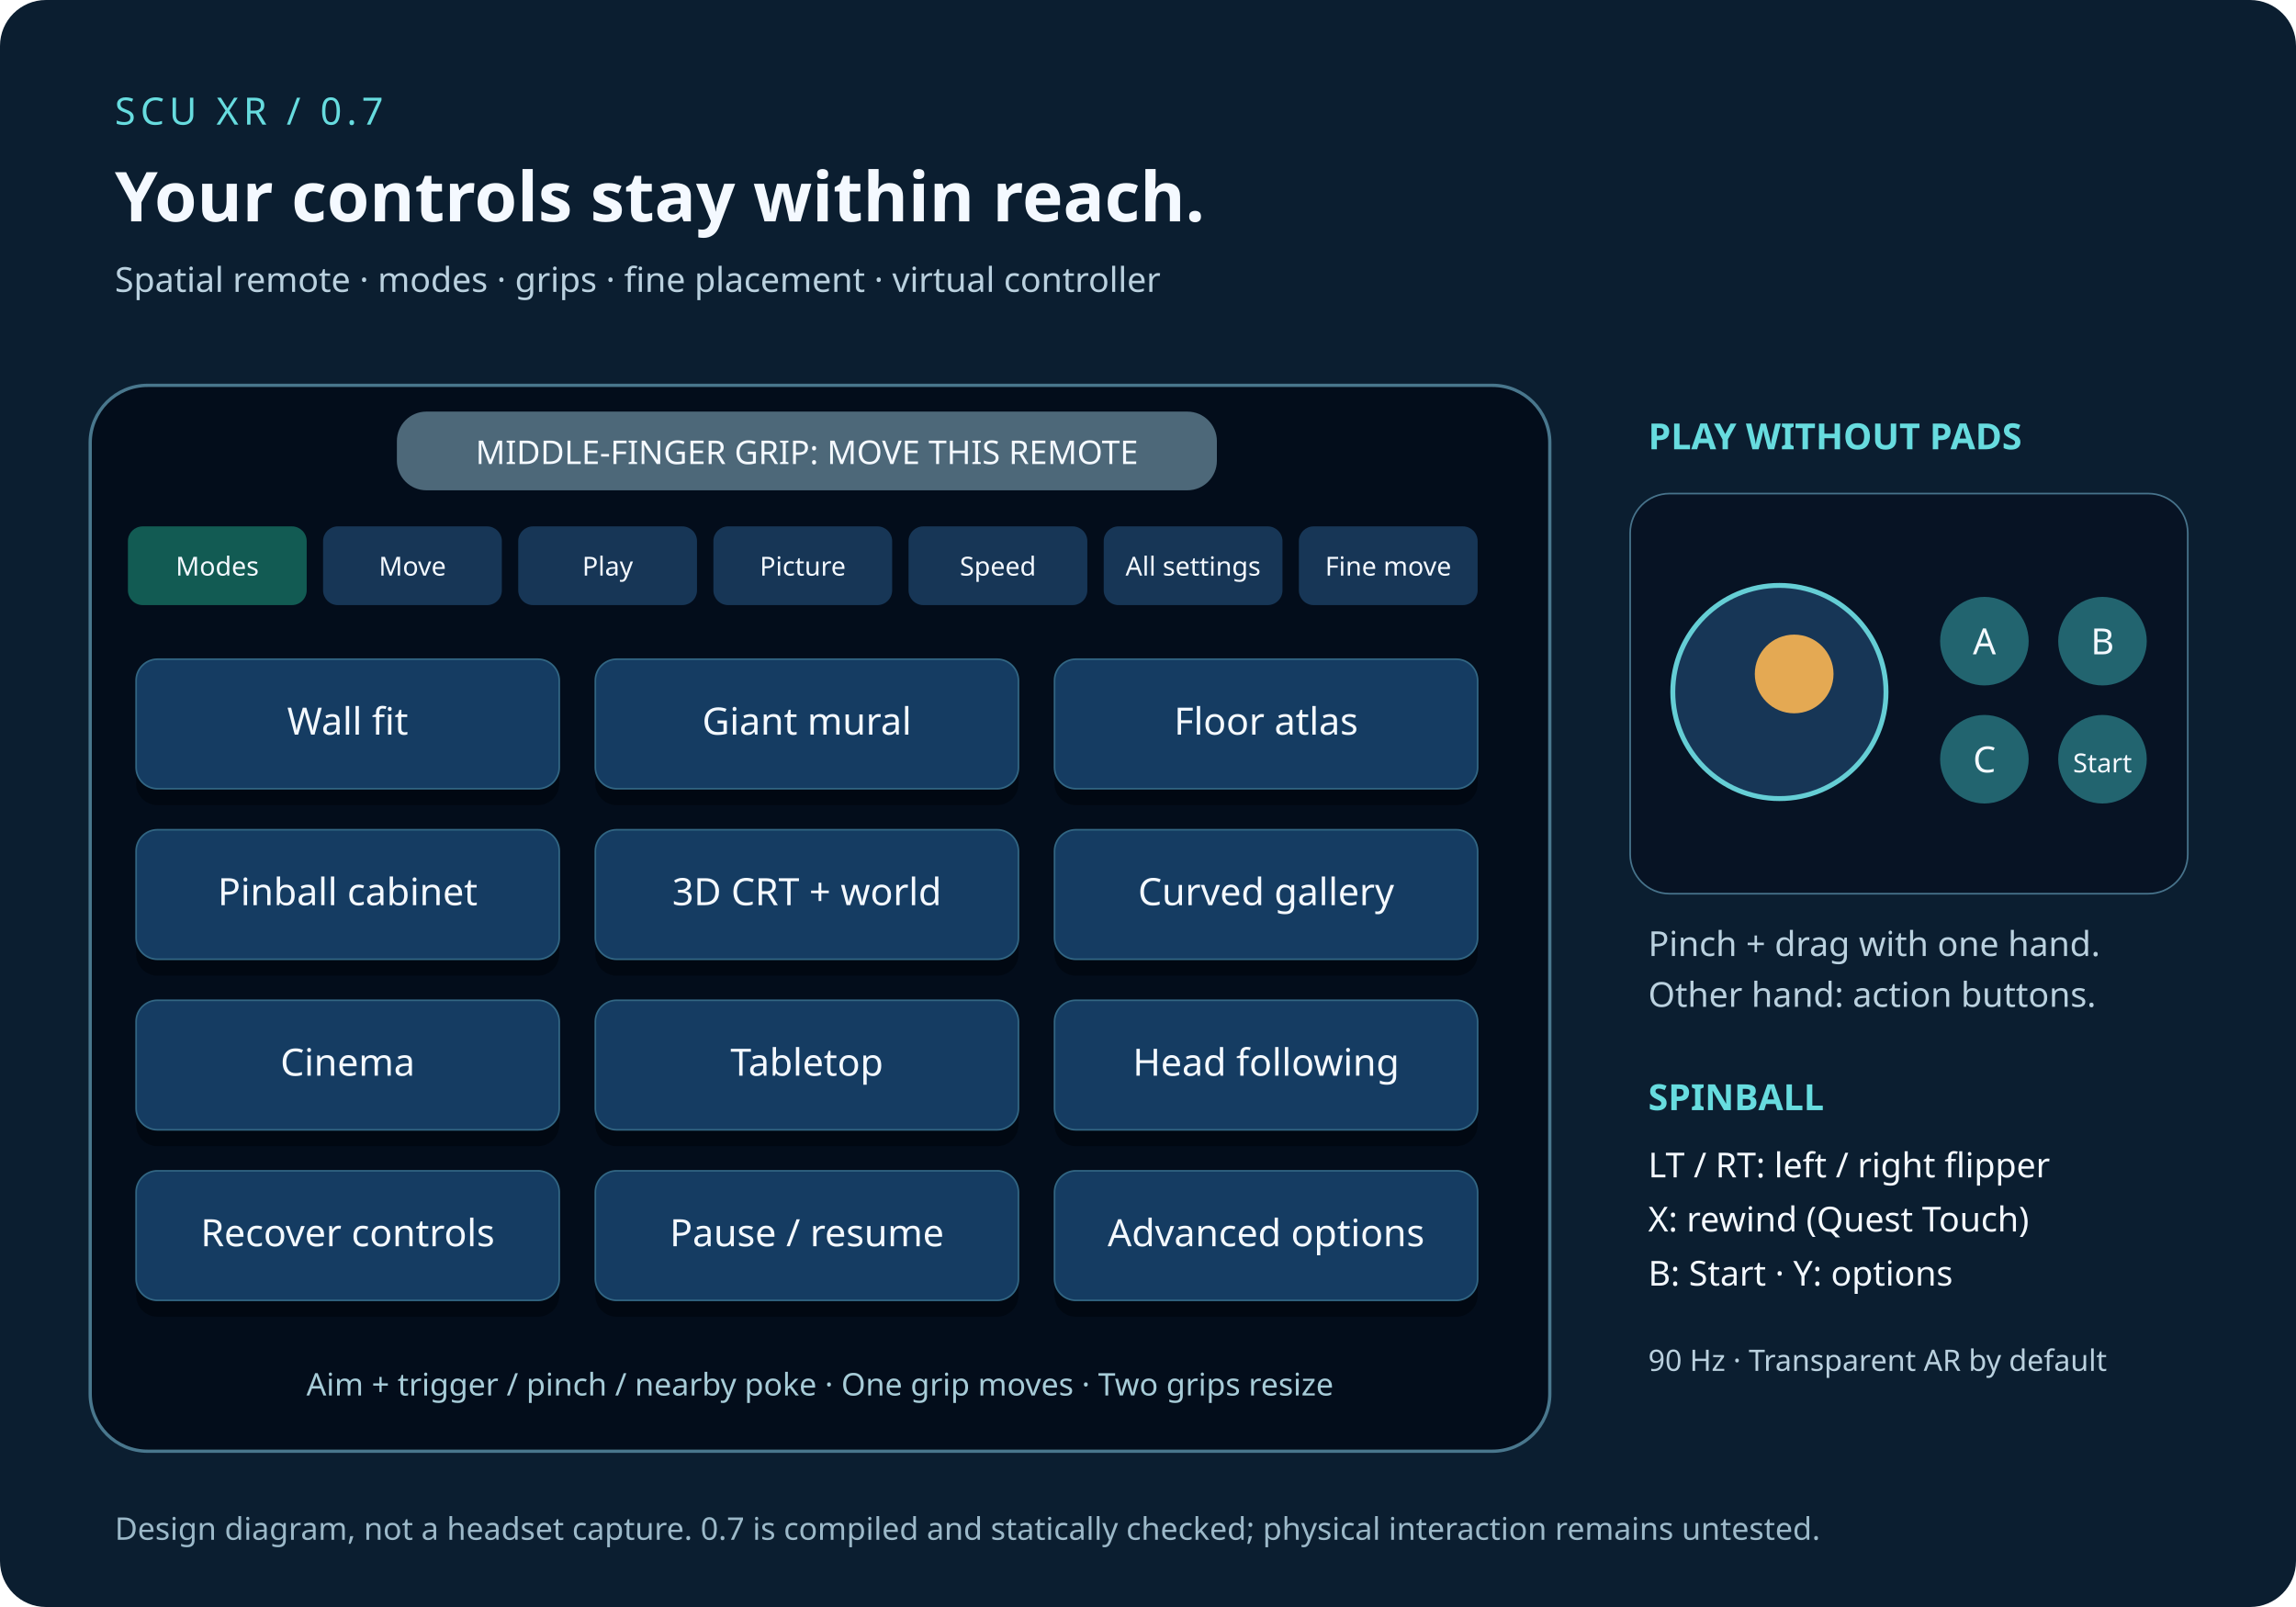
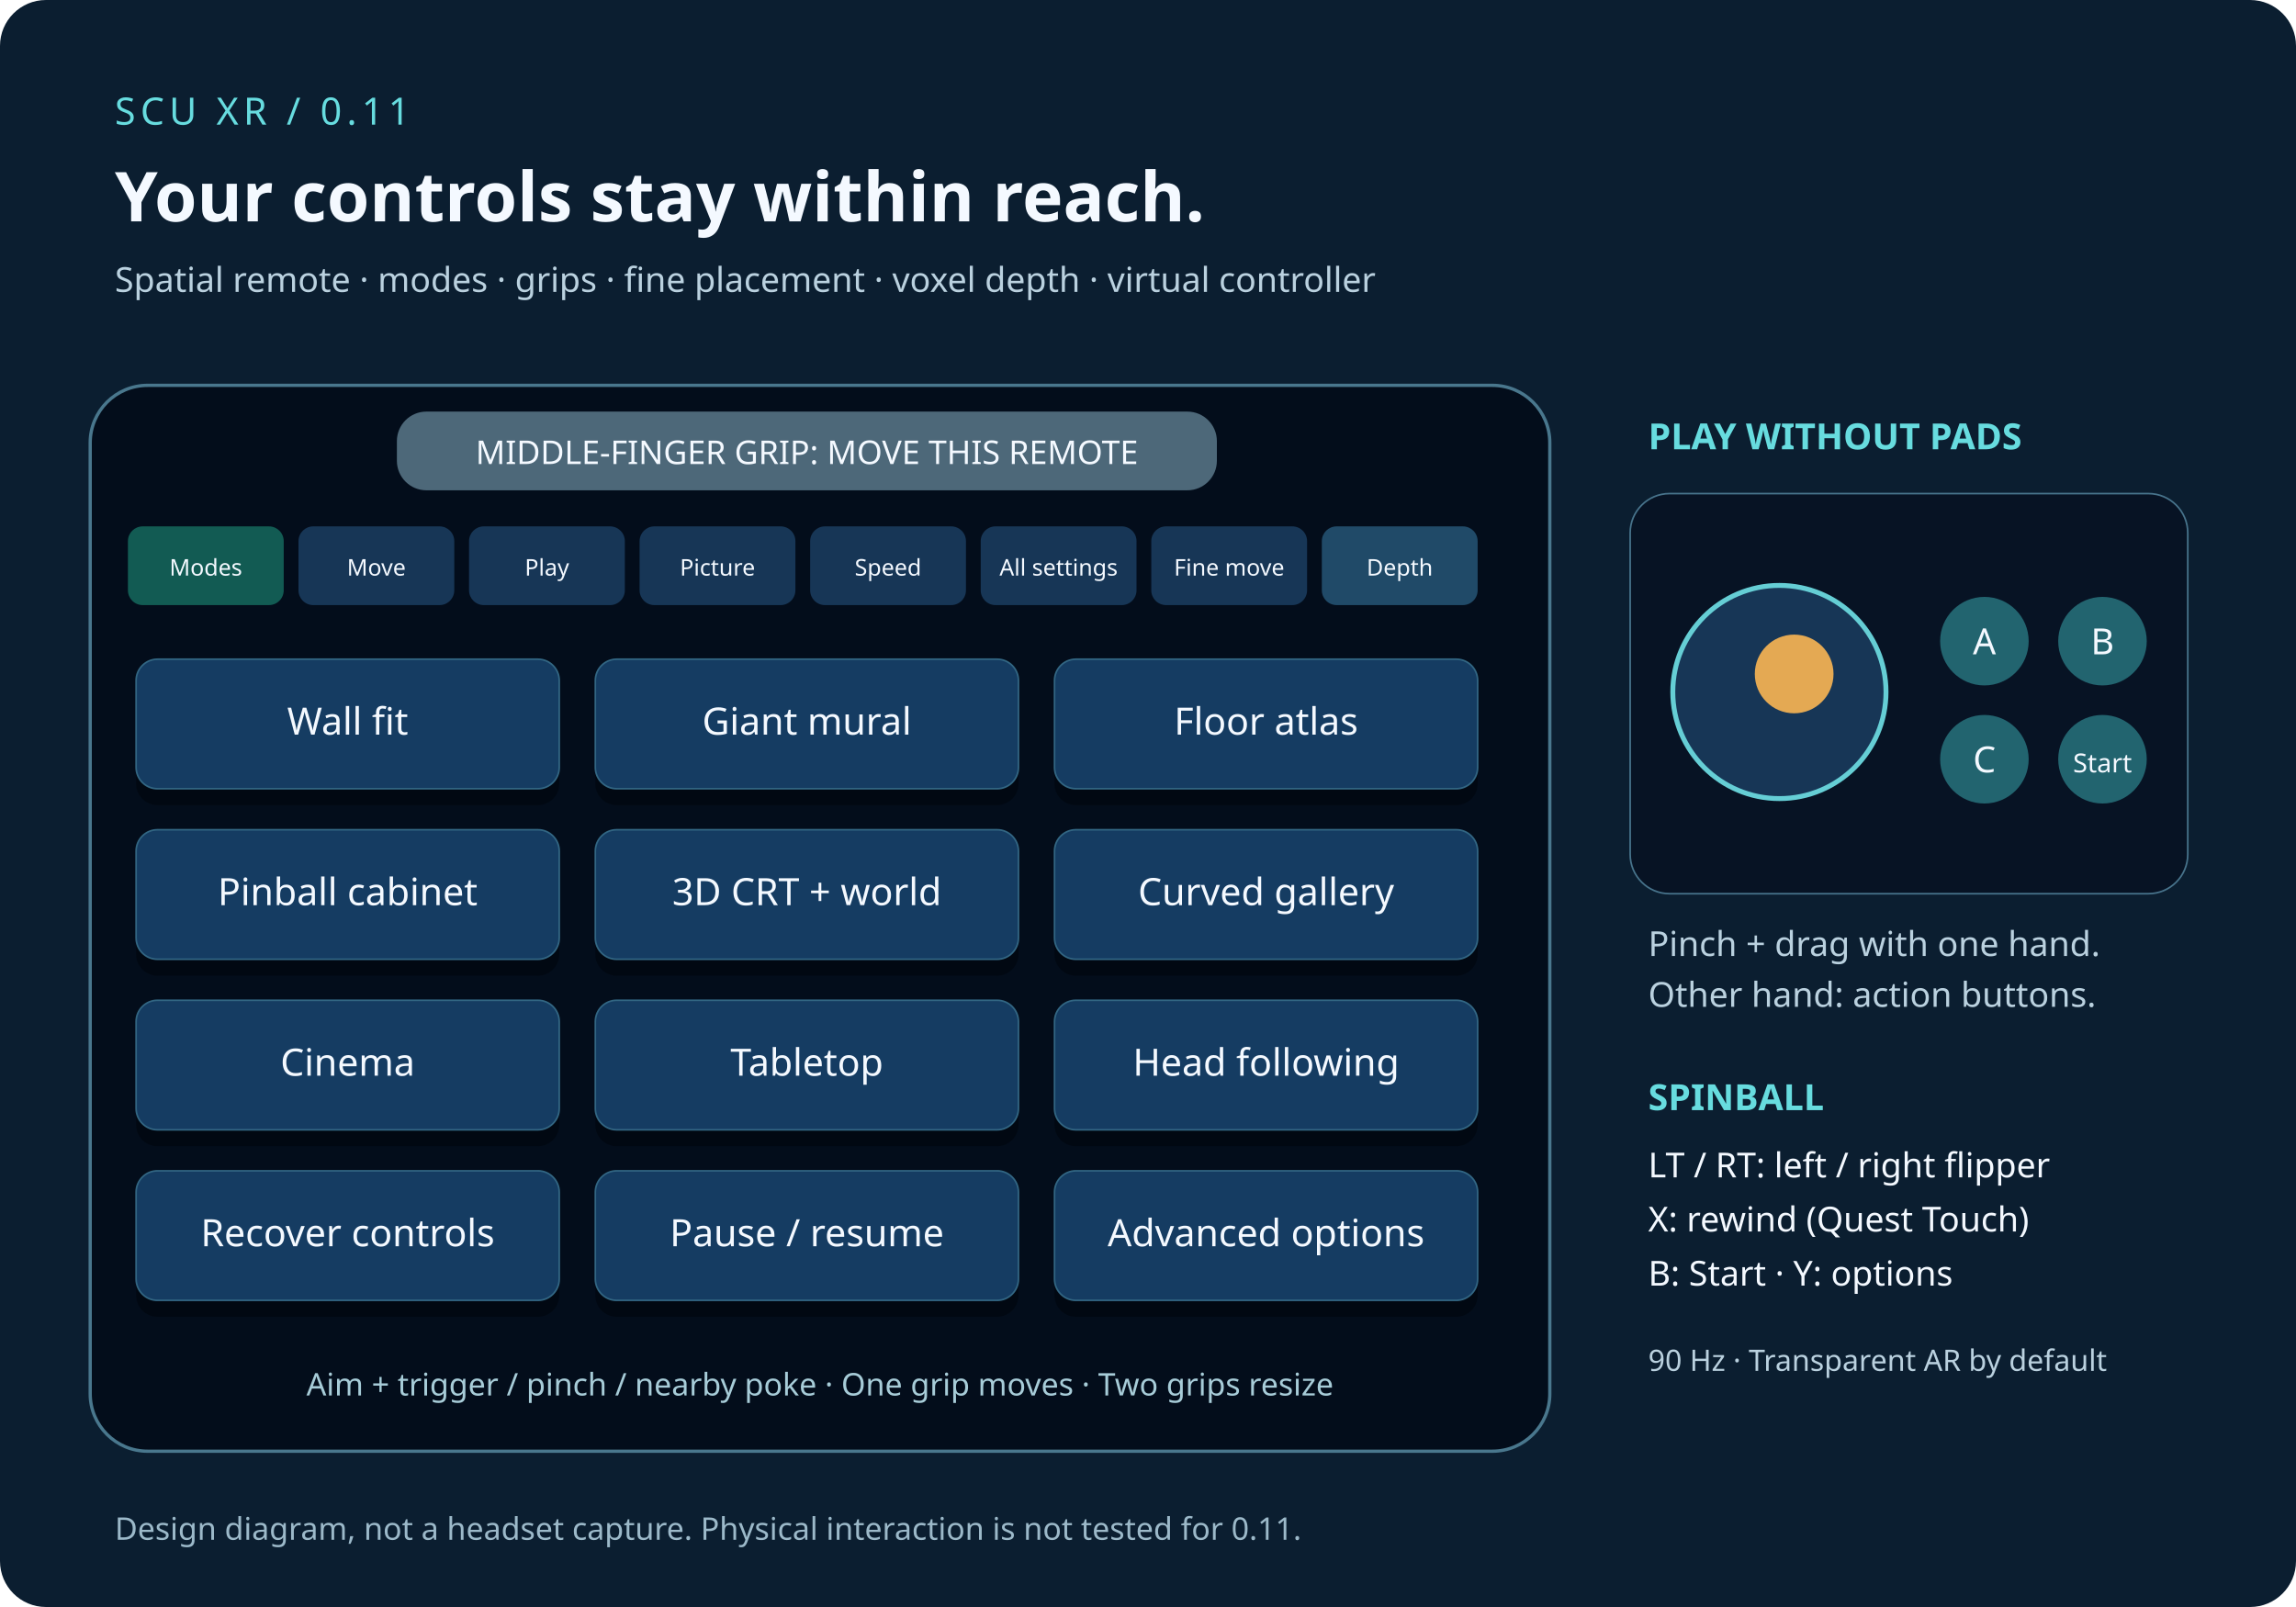
<svg xmlns="http://www.w3.org/2000/svg" width="1400" height="980" viewBox="0 0 1400 980" role="img" aria-label="Spatial remote layout diagram, not a headset capture">
  <defs>
    <linearGradient id="bg" x2="1" y2="1">
      <stop stop-color="#08182a" />
      <stop offset="1" stop-color="#102f42" />
    </linearGradient>
    <linearGradient id="key" x2="0" y2="1">
      <stop stop-color="#173e69" />
      <stop offset="1" stop-color="#102e51" />
    </linearGradient>
  </defs>
  <rect width="1400" height="980" rx="28" fill="#0b1e30" />
  <g font-family="sans-serif" fill="#f4f9ff">
-     <text x="70" y="76" font-size="23" fill="#67dcdf" letter-spacing="3">SCU XR / 0.7</text>
+     <text x="70" y="76" font-size="23" fill="#67dcdf" letter-spacing="3">SCU XR / 0.11</text>
    <text x="70" y="135" font-size="42" font-weight="700">Your controls stay within reach.</text>
-     <text x="70" y="178" font-size="21" fill="#bad1df">Spatial remote · modes · grips · fine placement · virtual controller</text>
+     <text x="70" y="178" font-size="21" fill="#bad1df">Spatial remote · modes · grips · fine placement · voxel depth · virtual controller</text>
    <rect x="55" y="235" width="890" height="650" rx="35" fill="#030d1b" stroke="#49778d" stroke-width="2" />
    <rect x="242" y="251" width="500" height="48" rx="18" fill="#4d6879" />
    <text x="492" y="283" font-size="20" text-anchor="middle">MIDDLE-FINGER GRIP: MOVE THIS REMOTE</text>
-     <rect x="78" y="321" width="109" height="48" rx="9" fill="#125b53" />
-     <text x="132.5" y="351" text-anchor="middle" font-size="16">Modes</text>
-     <rect x="197" y="321" width="109" height="48" rx="9" fill="#173656" />
-     <text x="251.5" y="351" text-anchor="middle" font-size="16">Move</text>
-     <rect x="316" y="321" width="109" height="48" rx="9" fill="#173656" />
-     <text x="370.5" y="351" text-anchor="middle" font-size="16">Play</text>
-     <rect x="435" y="321" width="109" height="48" rx="9" fill="#173656" />
-     <text x="489.5" y="351" text-anchor="middle" font-size="16">Picture</text>
-     <rect x="554" y="321" width="109" height="48" rx="9" fill="#173656" />
-     <text x="608.5" y="351" text-anchor="middle" font-size="16">Speed</text>
-     <rect x="673" y="321" width="109" height="48" rx="9" fill="#173656" />
-     <text x="727.5" y="351" text-anchor="middle" font-size="16">All settings</text>
-     <rect x="792" y="321" width="109" height="48" rx="9" fill="#173656" />
-     <text x="846.5" y="351" text-anchor="middle" font-size="16">Fine move</text>
+     <rect x="78" y="321" width="95" height="48" rx="9" fill="#125b53" />
+     <text x="125.5" y="351" text-anchor="middle" font-size="14">Modes</text>
+     <rect x="182" y="321" width="95" height="48" rx="9" fill="#173656" />
+     <text x="229.5" y="351" text-anchor="middle" font-size="14">Move</text>
+     <rect x="286" y="321" width="95" height="48" rx="9" fill="#173656" />
+     <text x="333.5" y="351" text-anchor="middle" font-size="14">Play</text>
+     <rect x="390" y="321" width="95" height="48" rx="9" fill="#173656" />
+     <text x="437.5" y="351" text-anchor="middle" font-size="14">Picture</text>
+     <rect x="494" y="321" width="95" height="48" rx="9" fill="#173656" />
+     <text x="541.5" y="351" text-anchor="middle" font-size="14">Speed</text>
+     <rect x="598" y="321" width="95" height="48" rx="9" fill="#173656" />
+     <text x="645.5" y="351" text-anchor="middle" font-size="14">All settings</text>
+     <rect x="702" y="321" width="95" height="48" rx="9" fill="#173656" />
+     <text x="749.5" y="351" text-anchor="middle" font-size="14">Fine move</text>
+     <rect x="806" y="321" width="95" height="48" rx="9" fill="#204a68" />
+     <text x="853.5" y="351" text-anchor="middle" font-size="14">Depth</text>
    <rect x="83" y="408" width="258" height="83" rx="13" fill="#010812" />
    <rect x="83" y="402" width="258" height="79" rx="13" fill="#153c62" stroke="#326683" />
    <text x="212" y="448" text-anchor="middle" font-size="23">Wall fit</text>
    <rect x="363" y="408" width="258" height="83" rx="13" fill="#010812" />
    <rect x="363" y="402" width="258" height="79" rx="13" fill="#153c62" stroke="#326683" />
    <text x="492" y="448" text-anchor="middle" font-size="23">Giant mural</text>
    <rect x="643" y="408" width="258" height="83" rx="13" fill="#010812" />
    <rect x="643" y="402" width="258" height="79" rx="13" fill="#153c62" stroke="#326683" />
    <text x="772" y="448" text-anchor="middle" font-size="23">Floor atlas</text>
    <rect x="83" y="512" width="258" height="83" rx="13" fill="#010812" />
    <rect x="83" y="506" width="258" height="79" rx="13" fill="#153c62" stroke="#326683" />
    <text x="212" y="552" text-anchor="middle" font-size="23">Pinball cabinet</text>
    <rect x="363" y="512" width="258" height="83" rx="13" fill="#010812" />
    <rect x="363" y="506" width="258" height="79" rx="13" fill="#153c62" stroke="#326683" />
    <text x="492" y="552" text-anchor="middle" font-size="23">3D CRT + world</text>
    <rect x="643" y="512" width="258" height="83" rx="13" fill="#010812" />
    <rect x="643" y="506" width="258" height="79" rx="13" fill="#153c62" stroke="#326683" />
    <text x="772" y="552" text-anchor="middle" font-size="23">Curved gallery</text>
    <rect x="83" y="616" width="258" height="83" rx="13" fill="#010812" />
    <rect x="83" y="610" width="258" height="79" rx="13" fill="#153c62" stroke="#326683" />
    <text x="212" y="656" text-anchor="middle" font-size="23">Cinema</text>
    <rect x="363" y="616" width="258" height="83" rx="13" fill="#010812" />
    <rect x="363" y="610" width="258" height="79" rx="13" fill="#153c62" stroke="#326683" />
    <text x="492" y="656" text-anchor="middle" font-size="23">Tabletop</text>
    <rect x="643" y="616" width="258" height="83" rx="13" fill="#010812" />
    <rect x="643" y="610" width="258" height="79" rx="13" fill="#153c62" stroke="#326683" />
    <text x="772" y="656" text-anchor="middle" font-size="23">Head following</text>
    <rect x="83" y="720" width="258" height="83" rx="13" fill="#010812" />
    <rect x="83" y="714" width="258" height="79" rx="13" fill="#153c62" stroke="#326683" />
    <text x="212" y="760" text-anchor="middle" font-size="23">Recover controls</text>
    <rect x="363" y="720" width="258" height="83" rx="13" fill="#010812" />
    <rect x="363" y="714" width="258" height="79" rx="13" fill="#153c62" stroke="#326683" />
    <text x="492" y="760" text-anchor="middle" font-size="23">Pause / resume</text>
    <rect x="643" y="720" width="258" height="83" rx="13" fill="#010812" />
    <rect x="643" y="714" width="258" height="79" rx="13" fill="#153c62" stroke="#326683" />
    <text x="772" y="760" text-anchor="middle" font-size="23">Advanced options</text>
    <text x="500" y="851" text-anchor="middle" font-size="19" fill="#a7ccd8">Aim + trigger / pinch / nearby poke · One grip moves · Two grips resize</text>
    <text x="1005" y="274" font-size="22" font-weight="700" fill="#67dcdf">PLAY WITHOUT PADS</text>
    <rect x="994" y="301" width="340" height="244" rx="24" fill="#071324" stroke="#47738b" />
    <circle cx="1085" cy="422" r="65" fill="#173656" stroke="#65ced5" stroke-width="3" />
    <circle cx="1094" cy="411" r="24" fill="#e4a953" />
    <g fill="#22646f">
      <circle cx="1210" cy="391" r="27" />
      <circle cx="1282" cy="391" r="27" />
      <circle cx="1210" cy="463" r="27" />
      <circle cx="1282" cy="463" r="27" />
    </g>
    <g font-size="22" text-anchor="middle">
      <text x="1210" y="399">A</text>
      <text x="1282" y="399">B</text>
      <text x="1210" y="471">C</text>
      <text x="1282" y="471" text-anchor="middle" font-size="16">Start</text>
    </g>
    <text x="1005" y="583" font-size="21" fill="#bad1df">Pinch + drag with one hand.</text>
    <text x="1005" y="614" font-size="21" fill="#bad1df">Other hand: action buttons.</text>
    <text x="1005" y="677" font-size="22" font-weight="700" fill="#67dcdf">SPINBALL</text>
    <text x="1005" y="718" font-size="21">LT / RT: left / right flipper</text>
    <text x="1005" y="751" font-size="21">X: rewind (Quest Touch)</text>
    <text x="1005" y="784" font-size="21">B: Start · Y: options</text>
    <text x="1005" y="836" font-size="18" fill="#bad1df">90 Hz · Transparent AR by default</text>
-     <text x="70" y="939" font-size="19" fill="#9cb9c9">Design diagram, not a headset capture. 0.7 is compiled and statically checked; physical interaction remains untested.</text>
+     <text x="70" y="939" font-size="19" fill="#9cb9c9">Design diagram, not a headset capture. Physical interaction is not tested for 0.11.</text>
  </g>
</svg>
